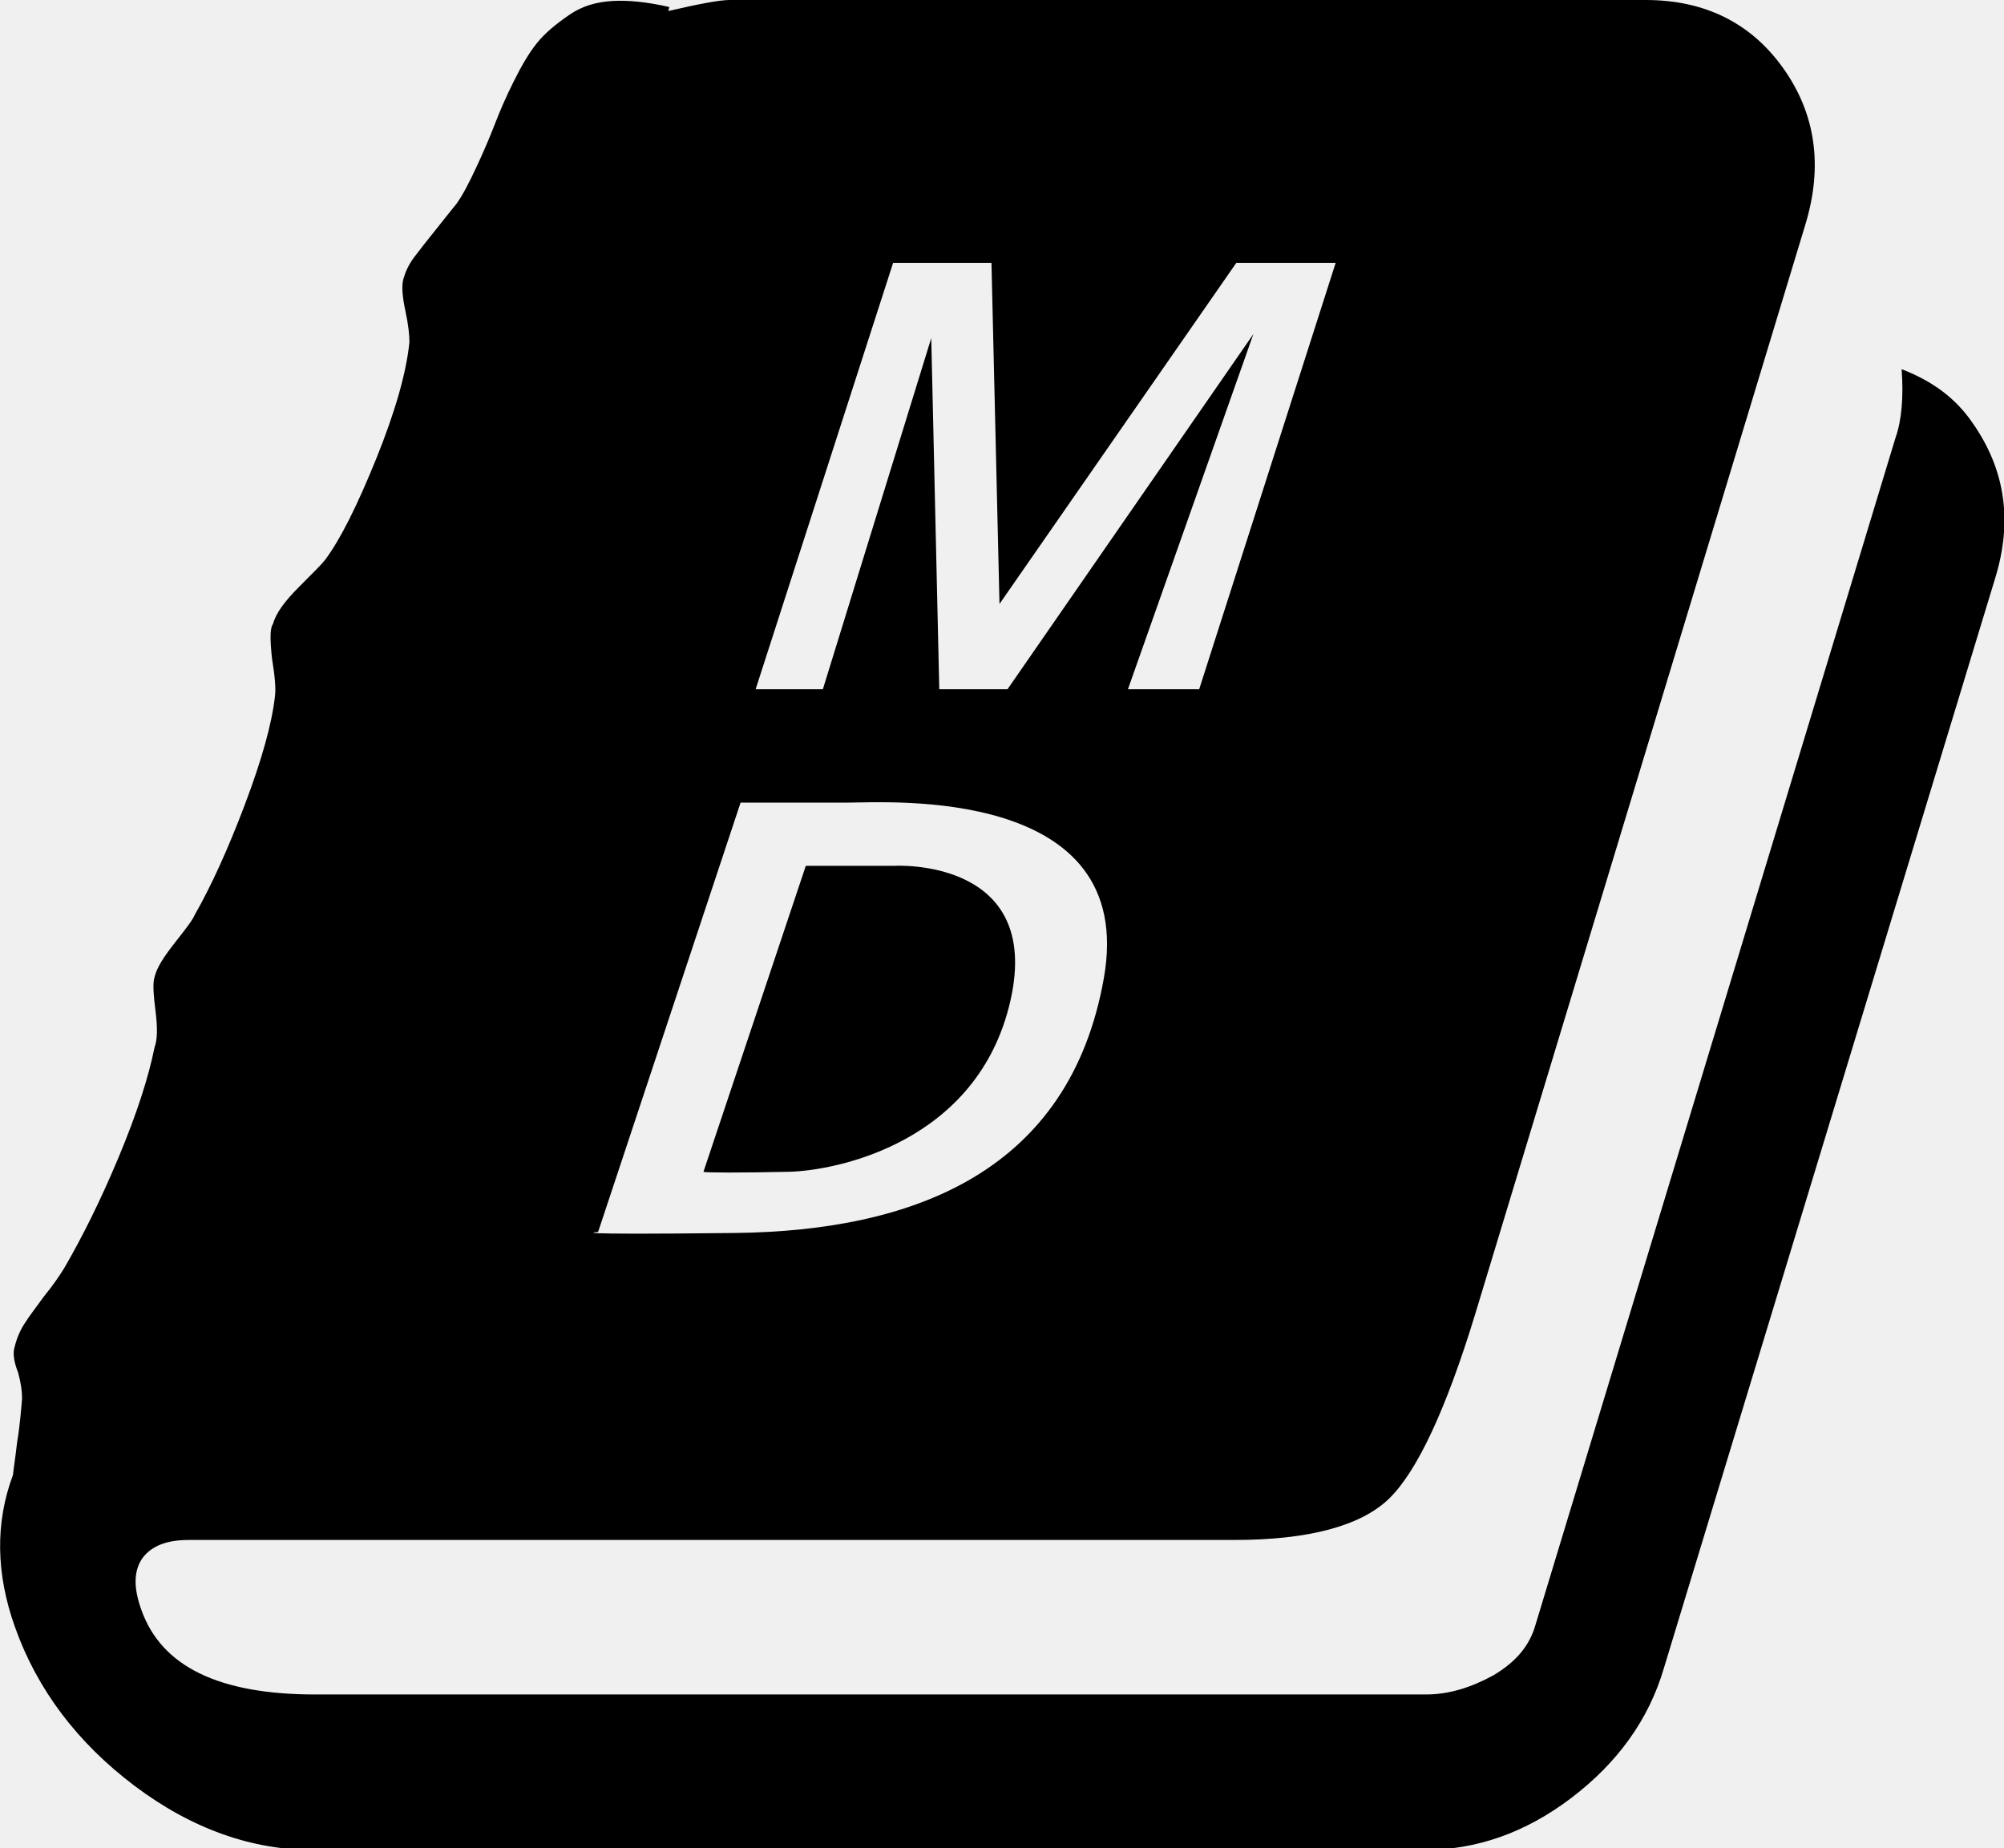
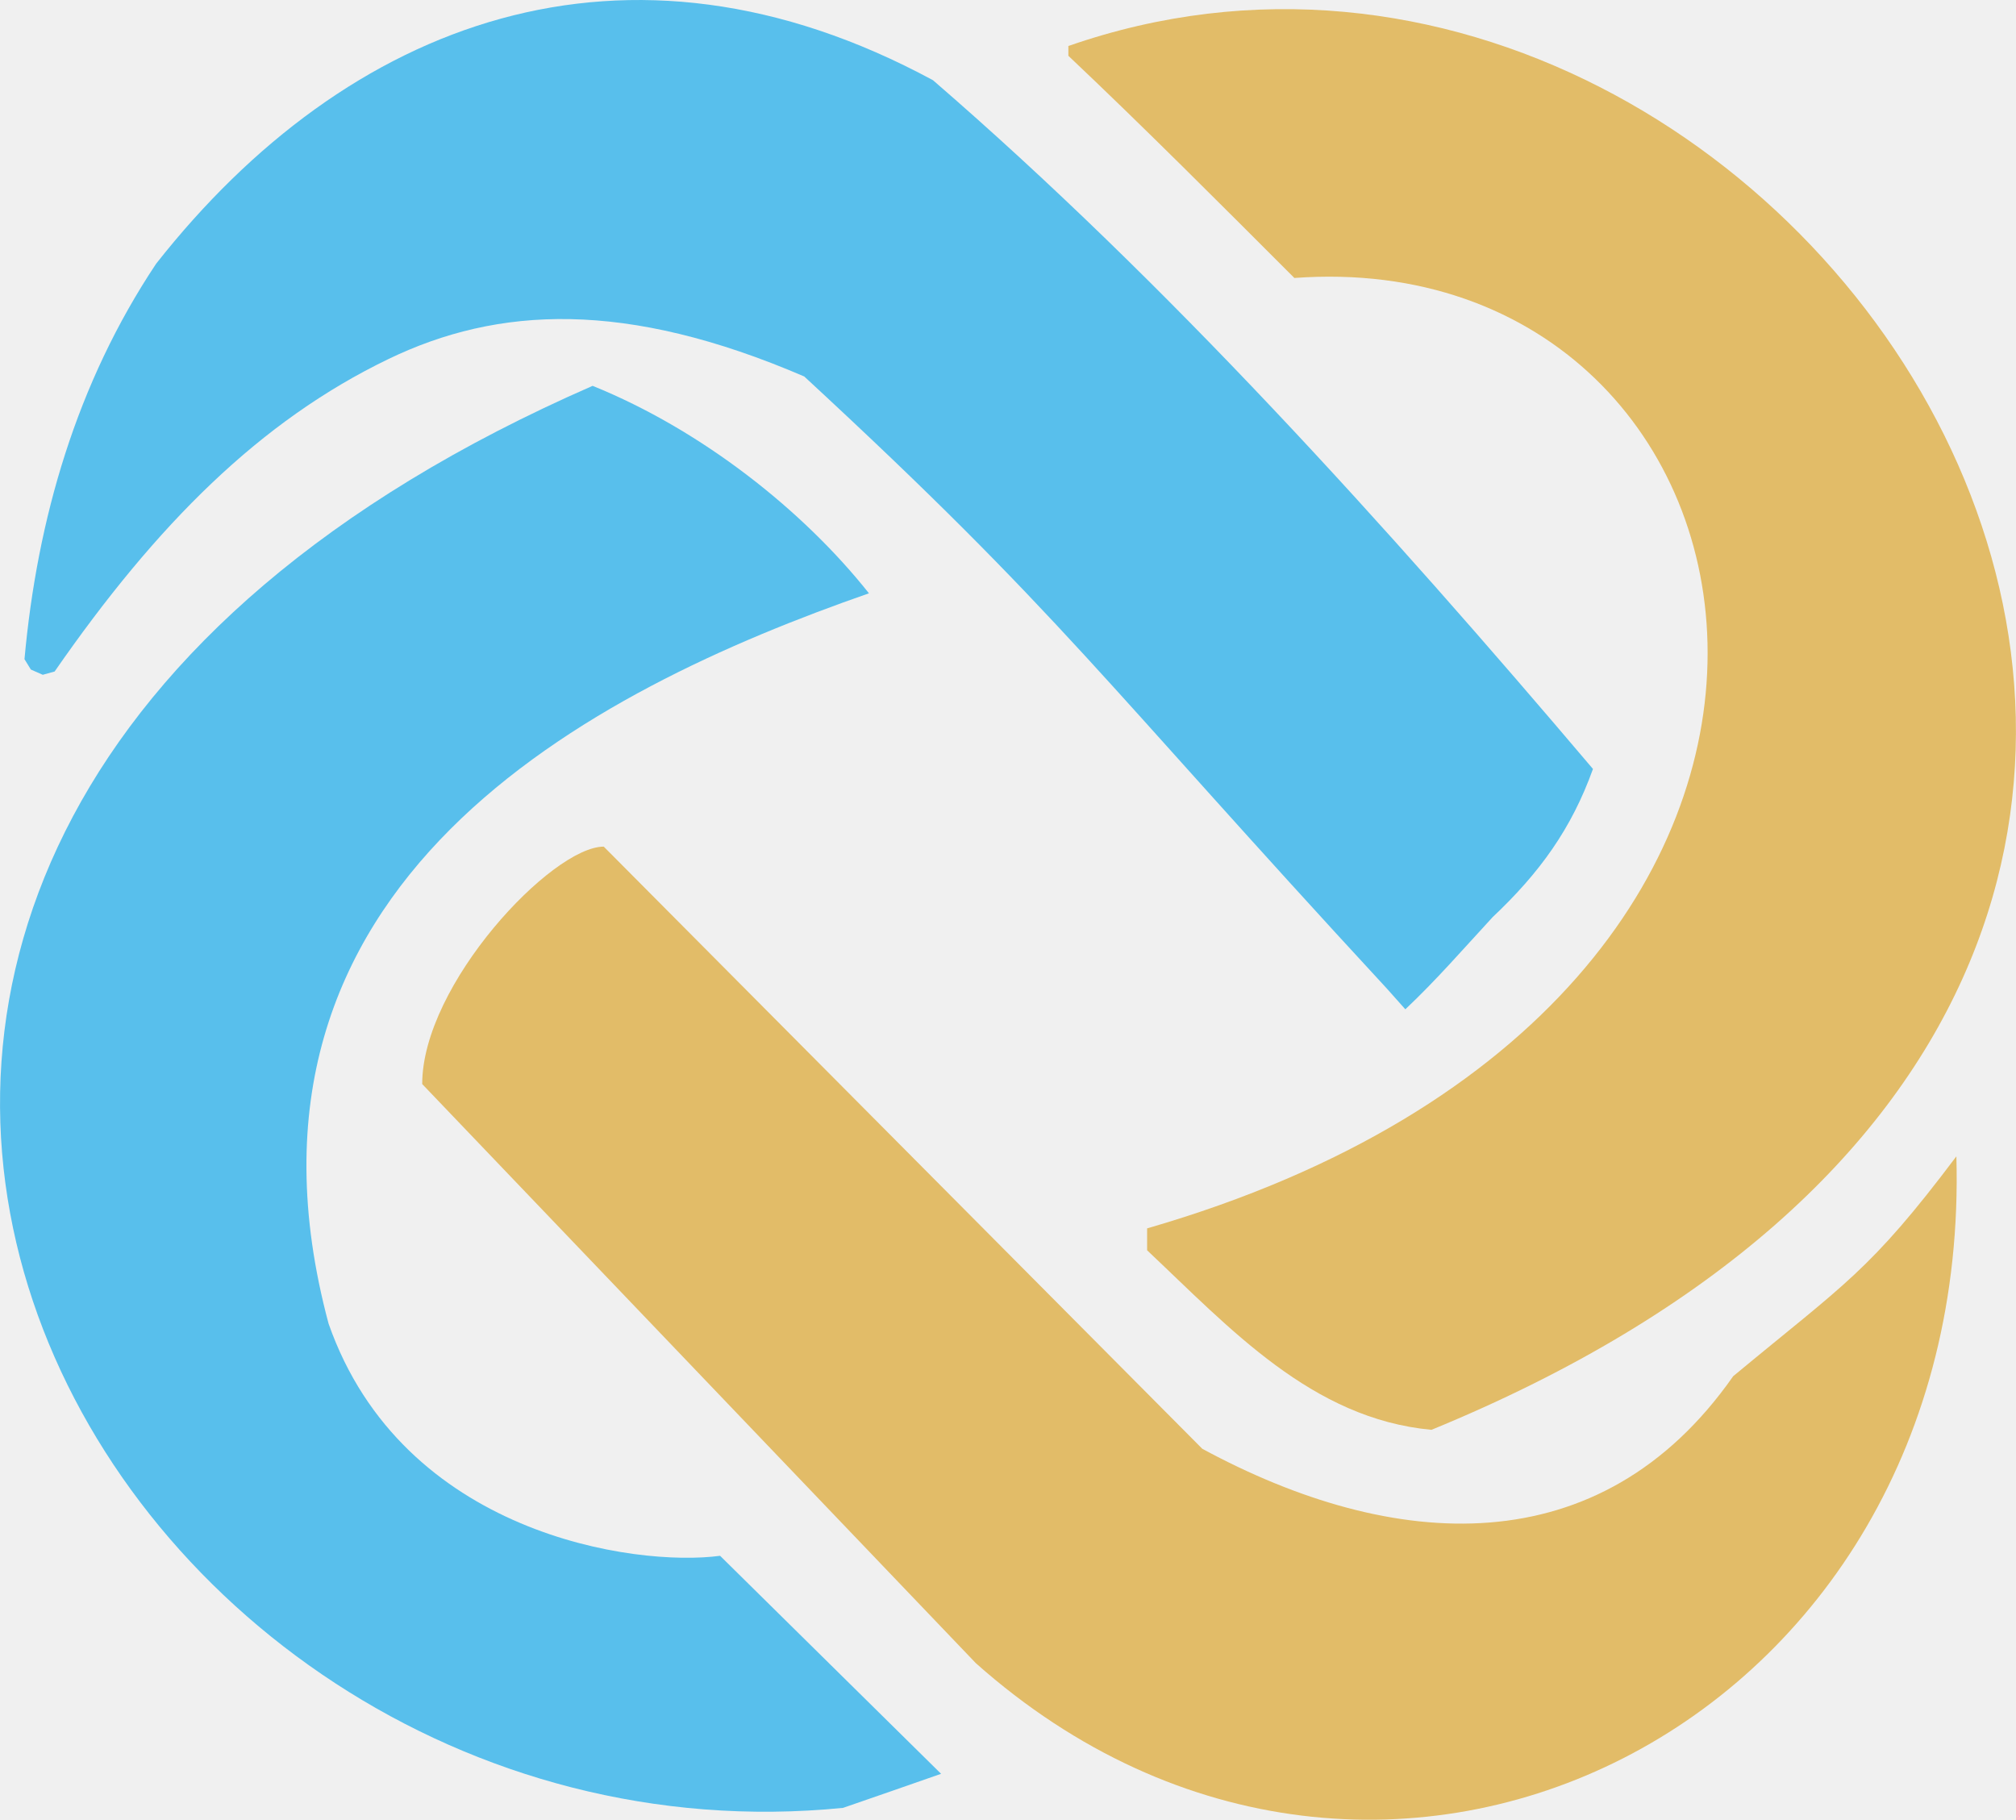
- <svg xmlns="http://www.w3.org/2000/svg" viewBox="0 0 199.7 184.2">
-   <style>
-     @media (prefers-color-scheme: dark) {
-       svg { fill: white; }
-     }
-   </style>
-   <path d="M189.5,36.8c0.2,2.8,0,5.1-0.6,6.8L153,162c-0.6,2.1-2,3.7-4.2,5c-2.2,1.2-4.4,1.9-6.7,1.9H31.4c-9.6,0-15.3-2.8-17.3-8.4   c-0.8-2.2-0.8-3.9,0.1-5.2c0.9-1.2,2.4-1.8,4.6-1.8H123c7.4,0,12.6-1.4,15.4-4.1s5.7-8.9,8.6-18.4l32.9-108.6   c1.8-5.9,1-11.1-2.2-15.6S169.9,0,164,0H72.7c-1,0-3.1,0.4-6.1,1.1l0.1-0.4C64.5,0.2,62.6,0,61,0.1s-3,0.5-4.3,1.4   c-1.3,0.9-2.4,1.8-3.2,2.8S52,6.5,51.2,8.1c-0.8,1.6-1.4,3-1.9,4.3s-1.1,2.7-1.8,4.2c-0.7,1.5-1.3,2.7-2,3.7c-0.5,0.6-1.2,1.5-2,2.5   s-1.6,2-2.2,2.8s-0.9,1.5-1.1,2.2c-0.2,0.7-0.1,1.8,0.2,3.2c0.3,1.4,0.4,2.4,0.4,3.1c-0.3,3-1.4,6.9-3.3,11.6   c-1.9,4.7-3.6,8.1-5.1,10.1c-0.3,0.4-1.2,1.3-2.6,2.7c-1.4,1.4-2.3,2.6-2.6,3.7c-0.3,0.4-0.3,1.5-0.1,3.4c0.3,1.8,0.4,3.1,0.3,3.8   c-0.3,2.7-1.3,6.3-3,10.8c-1.7,4.5-3.4,8.2-5,11c-0.2,0.5-0.9,1.4-2,2.8c-1.1,1.4-1.8,2.5-2,3.4c-0.2,0.6-0.1,1.8,0.1,3.4   c0.2,1.6,0.2,2.8-0.1,3.6c-0.6,3-1.8,6.7-3.6,11c-1.8,4.3-3.6,7.9-5.4,11c-0.5,0.8-1.1,1.7-2,2.8c-0.8,1.1-1.5,2-2,2.8   s-0.8,1.6-1,2.5c-0.1,0.5,0,1.3,0.4,2.3c0.3,1.1,0.4,1.9,0.4,2.6c-0.1,1.1-0.2,2.6-0.5,4.4c-0.2,1.8-0.4,2.9-0.4,3.2   c-1.8,4.8-1.7,9.9,0.2,15.2c2.2,6.2,6.2,11.5,11.9,15.8c5.7,4.3,11.7,6.4,17.8,6.4h110.7c5.2,0,10.1-1.7,14.7-5.2s7.7-7.8,9.2-12.9   l33-108.6c1.8-5.8,1-10.9-2.2-15.5C194.9,39.7,192.6,38,189.5,36.8z M59.6,122.8L73.8,80c0,0,7,0,10.8,0s28.8-1.7,25.4,17.5   c-3.4,19.2-18.8,25.2-36.8,25.4S59.6,122.8,59.6,122.8z M78.6,116.8c4.7-0.1,18.9-2.9,22.1-17.1S89.2,86.3,89.2,86.3l-8.9,0   l-10.2,30.5C70.2,116.9,74,116.9,78.6,116.8z M75.3,68.7L89,26.2h9.8l0.8,34l23.6-34h9.9l-13.6,42.5h-7.1l12.5-35.4l-24.5,35.4h-6.8   l-0.8-35L82,68.7H75.3z" />
+ <svg xmlns="http://www.w3.org/2000/svg" width="33.845mm" height="30.552mm" viewBox="0 0 33.845 30.552" version="1.1" id="svg1" xml:space="preserve">
+   <defs id="defs1" />
+   <g id="layer1" transform="translate(-15.0271,-38.42135)">
+     <g id="g19" transform="translate(-28.14285,-77.07591)">
+       <path style="display:inline;opacity:1;fill:#e2bc68;fill-opacity:1" d="m 76.013,134.912 c -1.456,1.935 -1.865,2.129 -3.746,3.69 -2.232,3.191 -5.708,2.953 -8.913,1.218 L 53.306,129.711 c -0.869,0 -3.048,2.313 -3.048,3.986 l 9.296,9.724 c 6.775,6.024 16.728,1.059 16.46,-8.509 z" id="path11" />
+       <path style="display:inline;opacity:1;fill:#58bfec;fill-opacity:1" d="m 58.146,145.564 0.823,-0.287 -1.855,-1.83 -1.855,-1.83 c -1.424,0.191 -5.333,-0.358 -6.573,-3.898 -1.986,-7.412 4.414,-10.637 9.072,-12.261 -1.103,-1.39 -2.806,-2.741 -4.639,-3.483 -18.024,7.874 -8.439,25.131 4.204,23.874 z" id="path13" />
+       <path style="display:inline;opacity:1;fill:#e2bc68;fill-opacity:1" d="m 61.106,116.27 v 0.082 0.082 c 1.289,1.219 2.54,2.476 3.794,3.73 8.424,-0.617 10.901,12.087 -2.472,15.956 v 0.368 c 1.39,1.309 2.766,2.829 4.774,3.014 19.229,-7.894 6.374,-27.579 -6.097,-23.232 z" id="path14" />
+       <path style="display:inline;opacity:1;fill:#58bfec;fill-opacity:1" d="m 68.221,130.902 c 0.798,-0.751 1.332,-1.492 1.692,-2.495 -3.476,-4.099 -7.155,-8.171 -11.08,-11.563 -5.157,-2.788 -9.834,-0.997 -13.042,3.081 -1.334,2.002 -1.997,4.285 -2.21,6.639 l 0.107,0.174 0.2,0.088 0.199,-0.055 c 1.72,-2.482 3.455,-4.208 5.6,-5.244 1.843,-0.89 3.987,-0.999 6.985,0.291 4.34,4.011 4.958,5.057 9.78,10.275 l 0.311,0.349 c 0.515,-0.485 0.979,-1.02 1.459,-1.54 z" id="path15" />
+     </g>
+   </g>
</svg>
